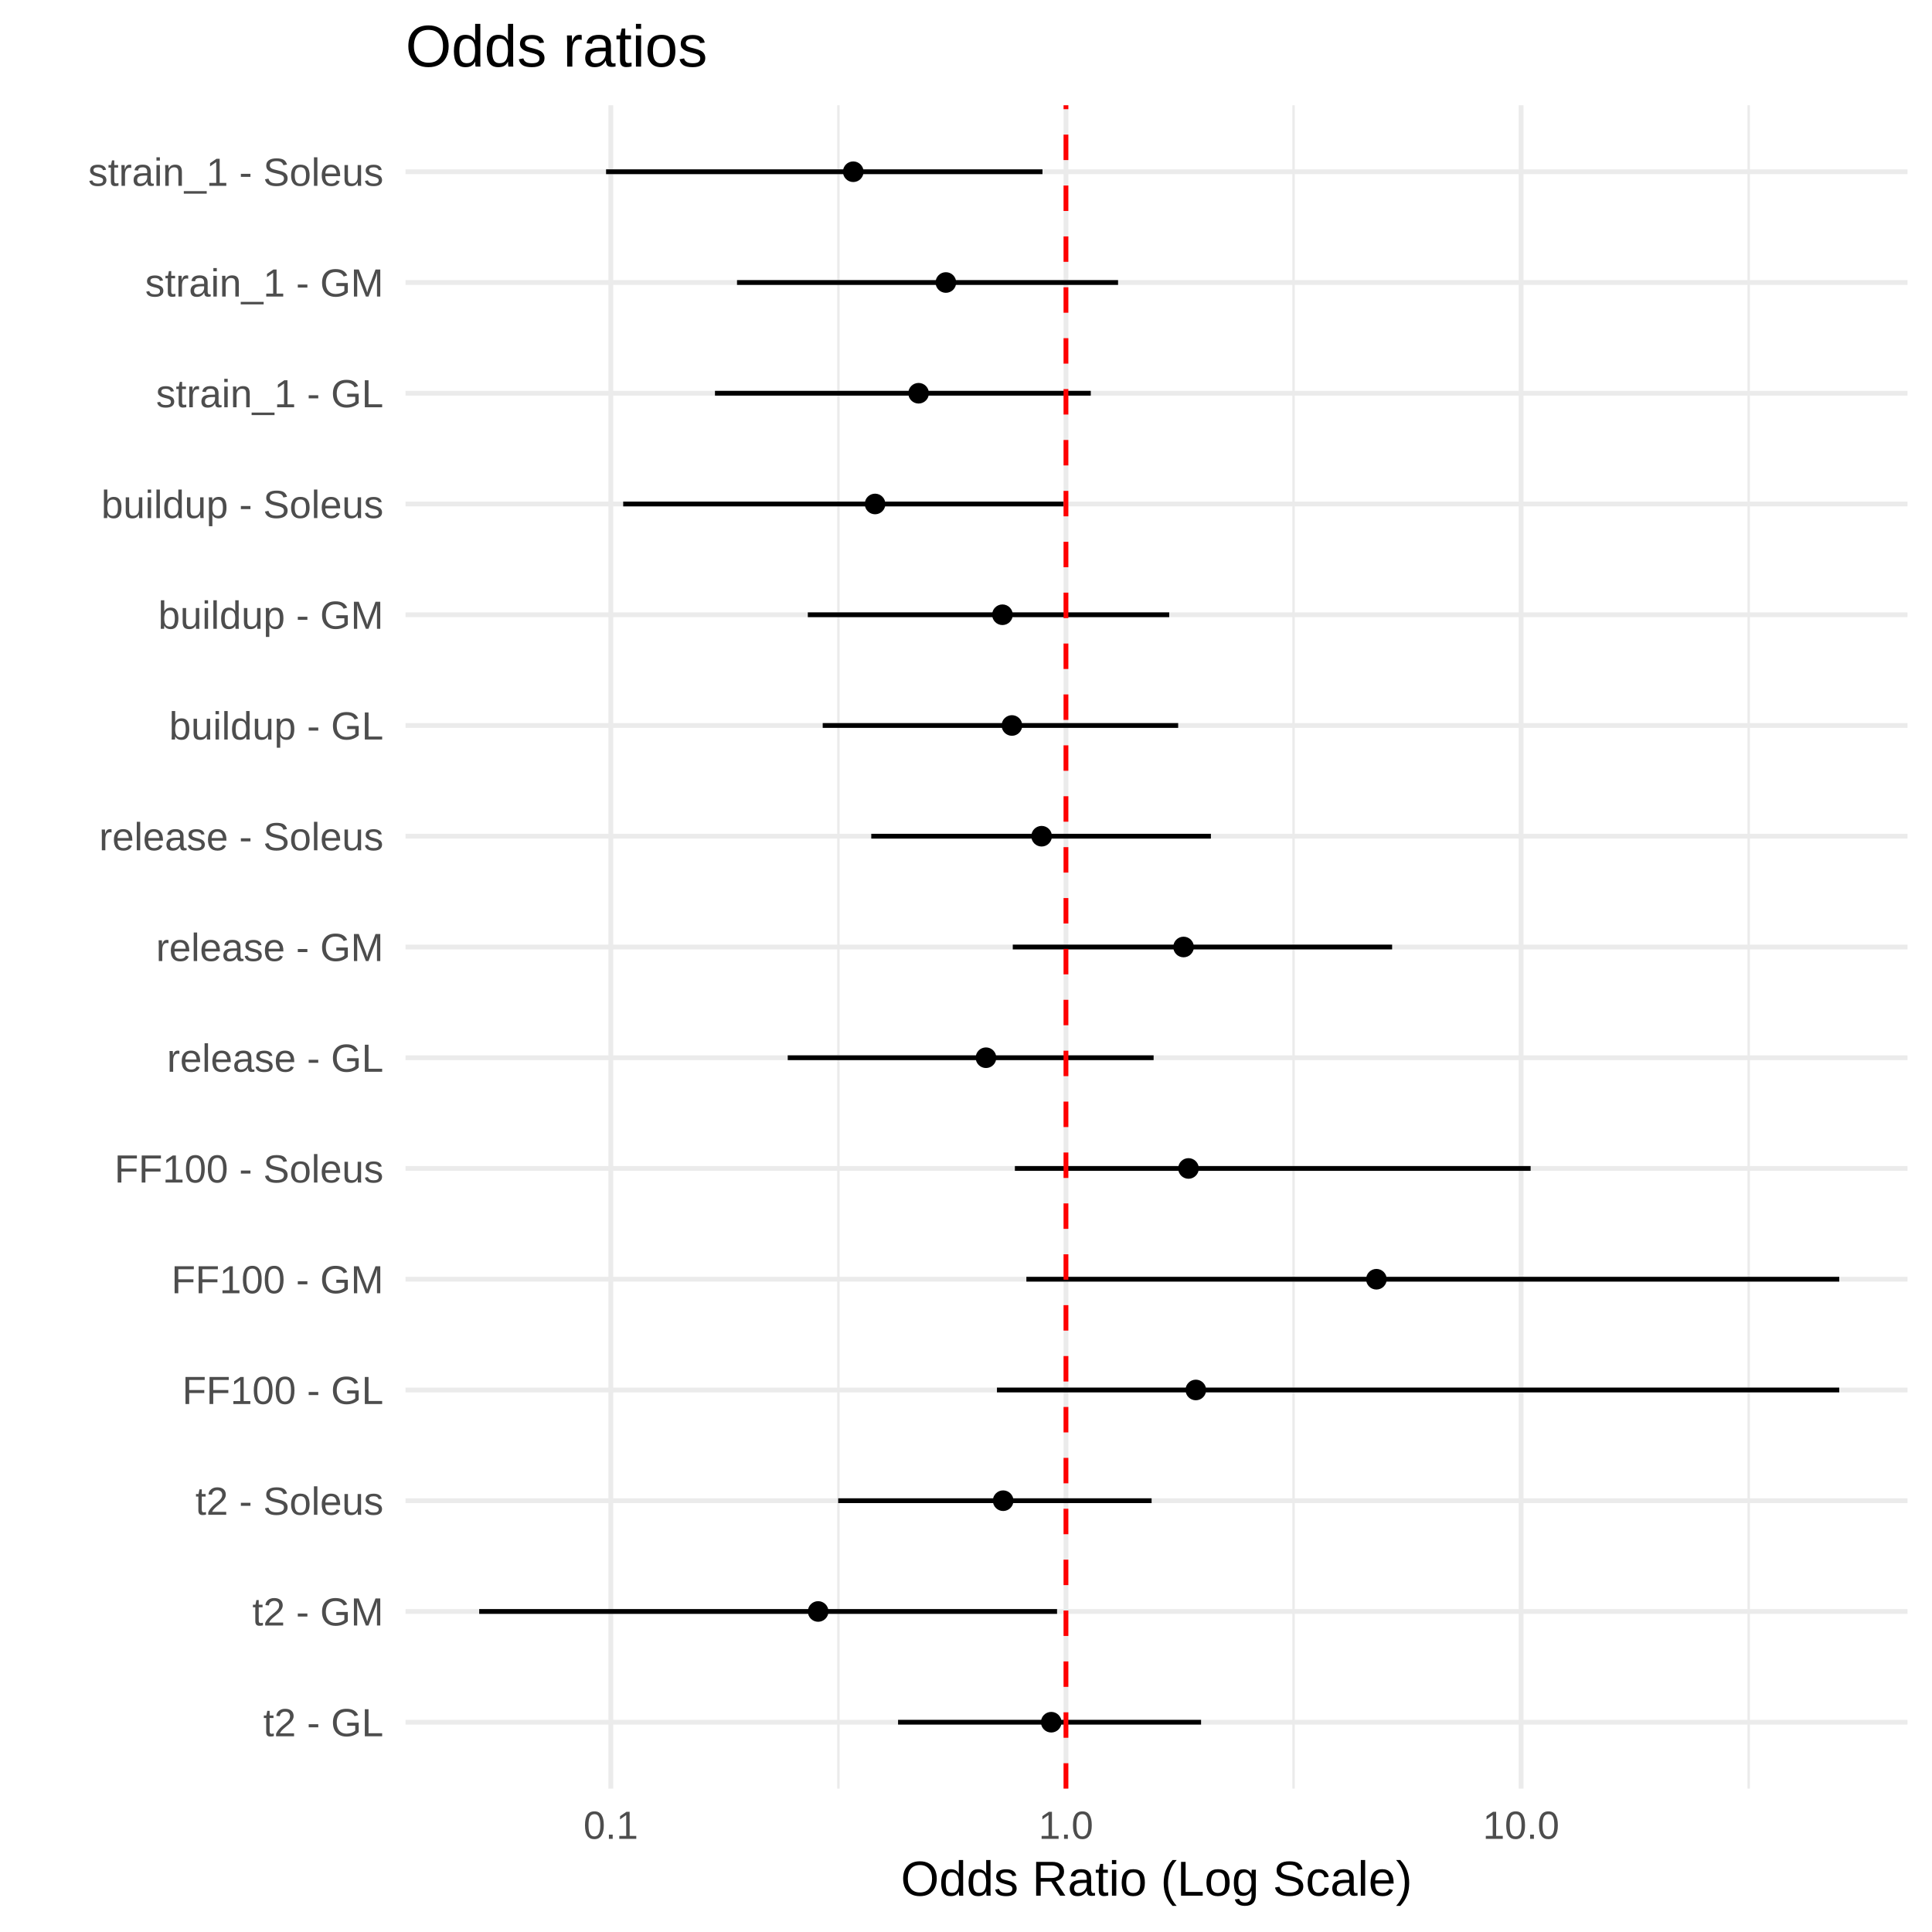
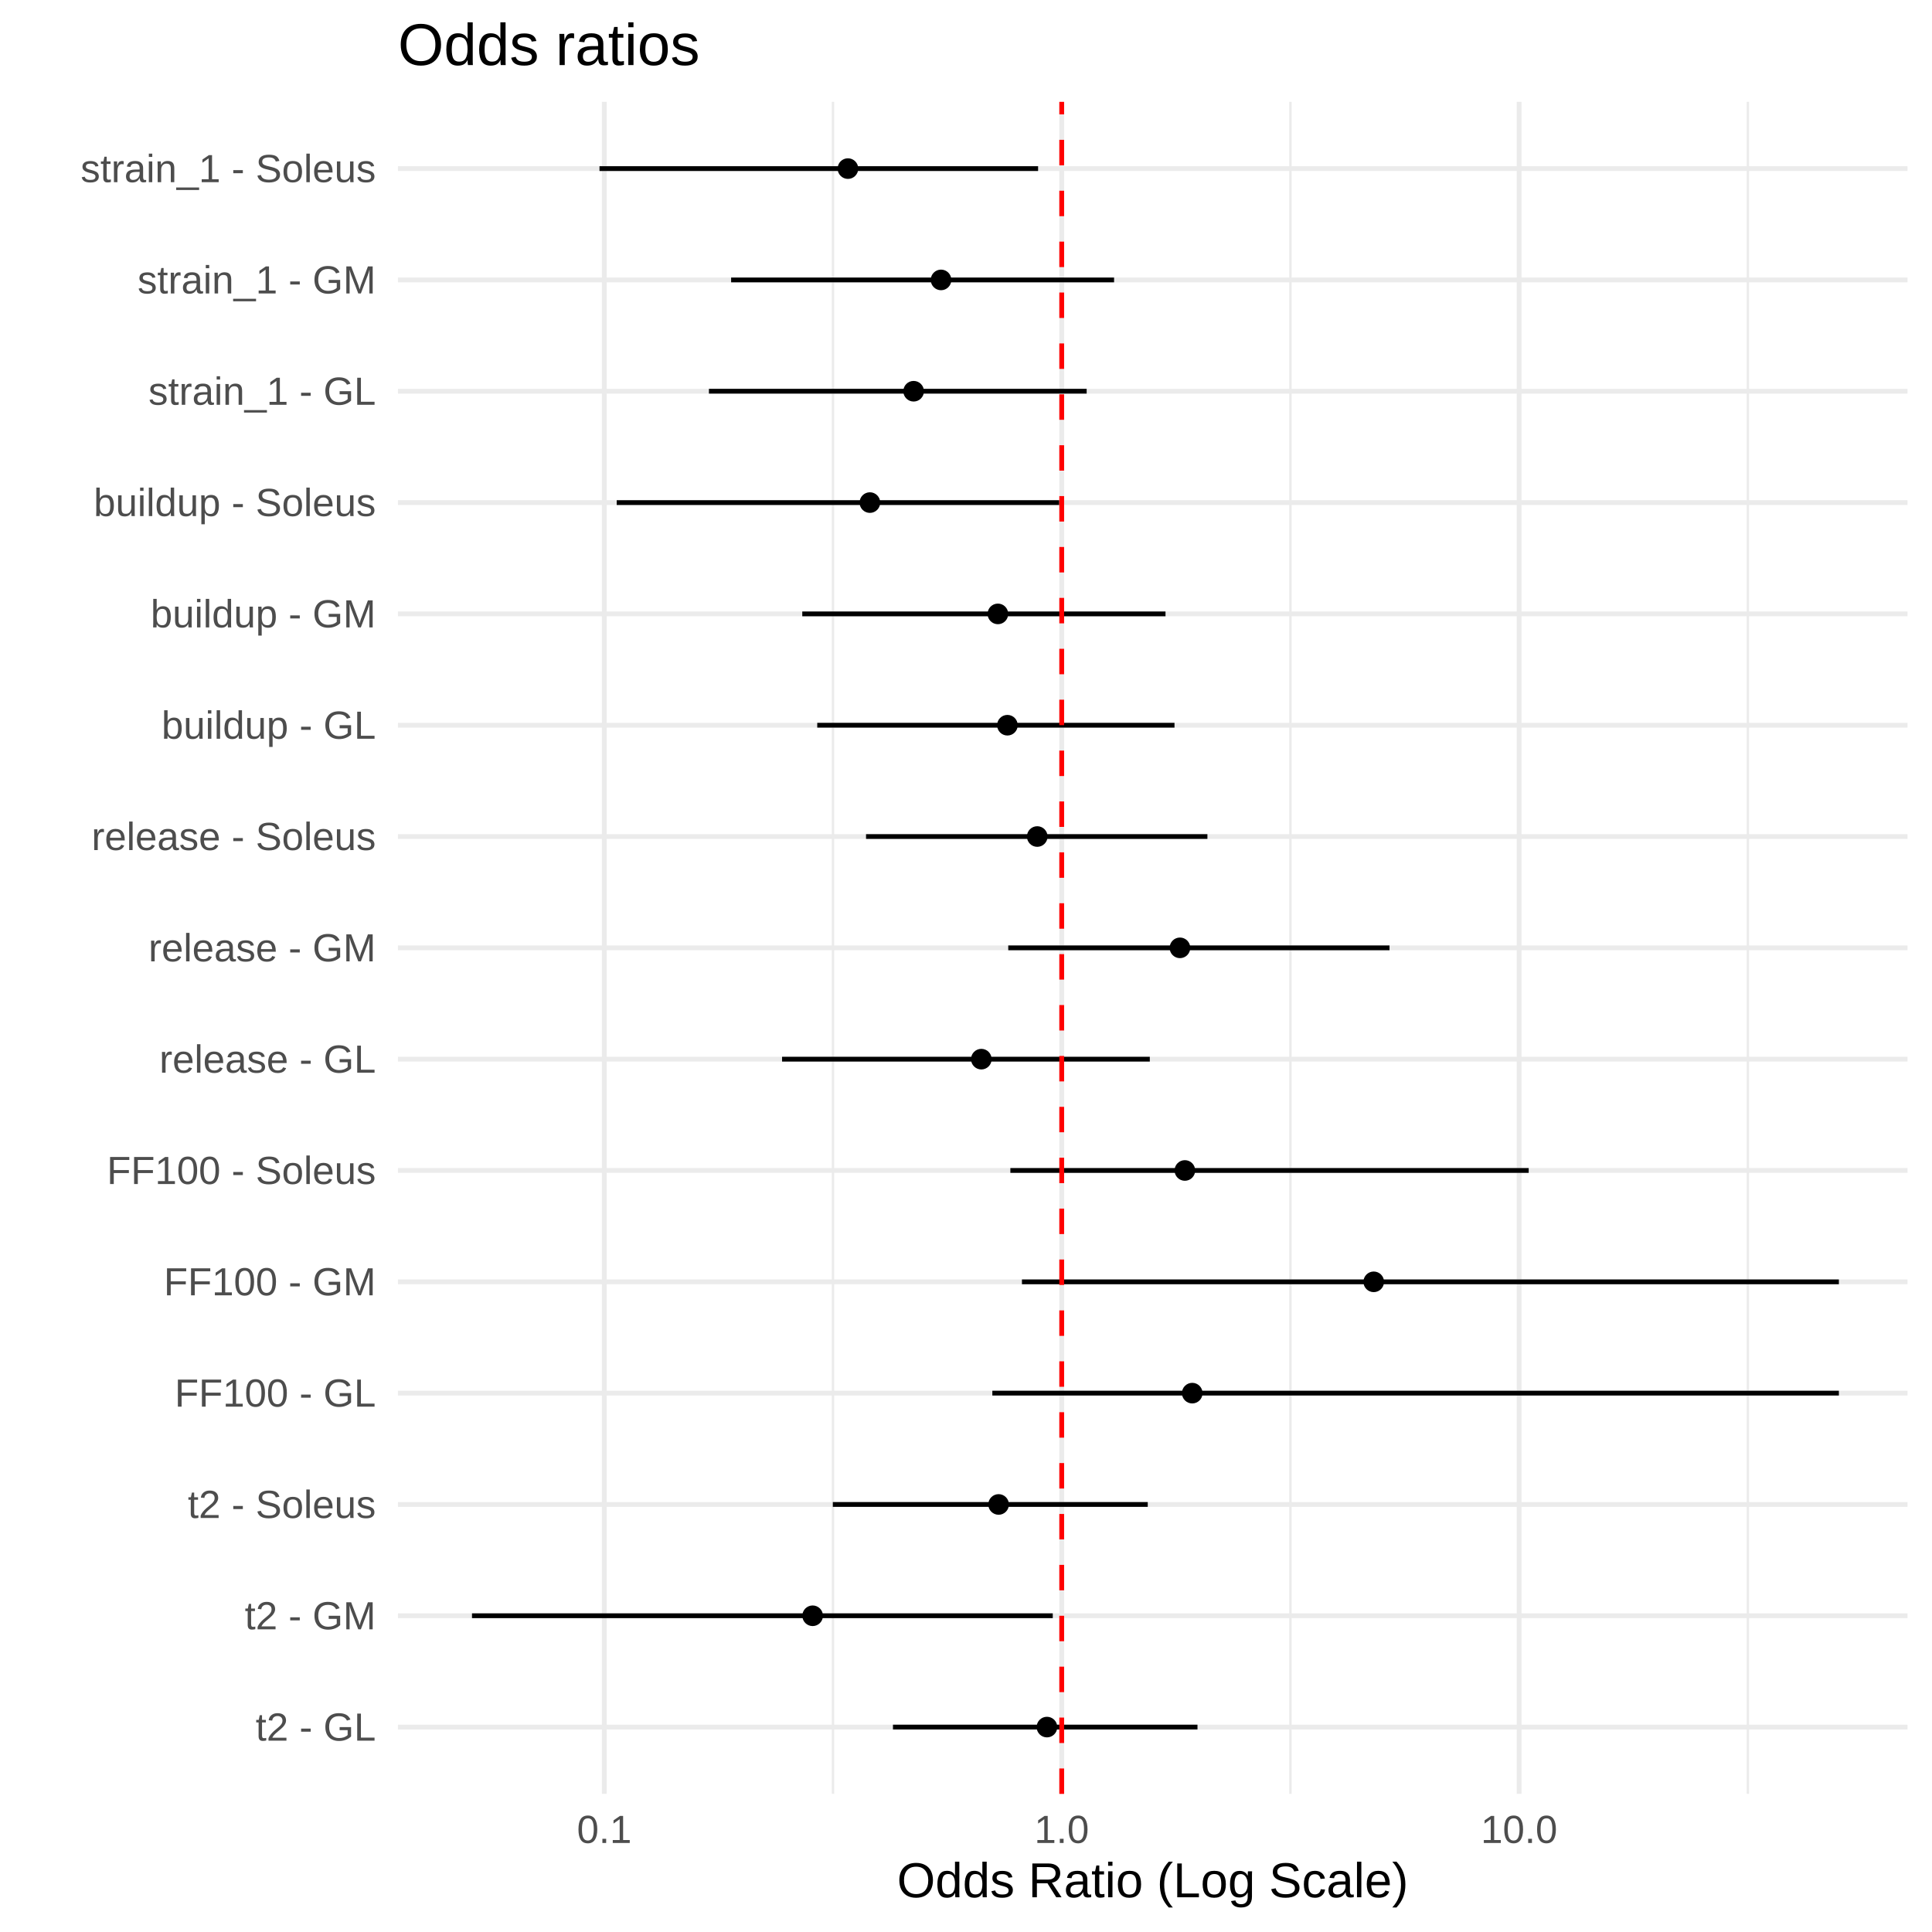
- <svg xmlns="http://www.w3.org/2000/svg" class="svglite" width="432.00pt" height="432.00pt" viewBox="0 0 432.00 432.00">
-   <defs>
-     <style type="text/css">
+ <svg xmlns="http://www.w3.org/2000/svg" width="432.00pt" height="432.00pt" viewBox="0 0 432.00 432.00">
+   <g class="svglite">
+     <defs>
+       <style type="text/css">
    .svglite line, .svglite polyline, .svglite polygon, .svglite path, .svglite rect, .svglite circle {
      fill: none;
      stroke: #000000;
      stroke-linecap: round;
      stroke-linejoin: round;
      stroke-miterlimit: 10.00;
    }
    .svglite text {
      white-space: pre;
    }
+     .svglite g.glyphgroup path {
+       fill: inherit;
+       stroke: none;
+     }
  </style>
-   </defs>
-   <rect width="100%" height="100%" style="stroke: none; fill: none;" />
-   <defs>
-     <clipPath id="cpMC4wMHw0MzIuMDB8MC4wMHw0MzIuMDA=">
-       <rect x="0.00" y="0.00" width="432.00" height="432.00" />
-     </clipPath>
-   </defs>
-   <g clip-path="url(#cpMC4wMHw0MzIuMDB8MC4wMHw0MzIuMDA=)">
+     </defs>
+     <rect width="100%" height="100%" style="stroke: none; fill: none;" />
+     <defs>
+       <clipPath id="cpMC4wMHw0MzIuMDB8MC4wMHw0MzIuMDA=">
+         <rect x="0.00" y="0.00" width="432.00" height="432.00" />
+       </clipPath>
+     </defs>
+     <g clip-path="url(#cpMC4wMHw0MzIuMDB8MC4wMHw0MzIuMDA=)">
</g>
-   <defs>
-     <clipPath id="cpOTAuNjh8NDI2LjUyfDIzLjU0fDM5OS45NQ==">
-       <rect x="90.68" y="23.54" width="335.84" height="376.40" />
-     </clipPath>
-   </defs>
-   <g clip-path="url(#cpOTAuNjh8NDI2LjUyfDIzLjU0fDM5OS45NQ==)">
-     <polyline points="187.47,399.95 187.47,23.54 " style="stroke-width: 0.53; stroke: #EBEBEB; stroke-linecap: butt;" />
-     <polyline points="289.24,399.95 289.24,23.54 " style="stroke-width: 0.53; stroke: #EBEBEB; stroke-linecap: butt;" />
-     <polyline points="391.01,399.95 391.01,23.54 " style="stroke-width: 0.53; stroke: #EBEBEB; stroke-linecap: butt;" />
-     <polyline points="90.68,385.09 426.52,385.09 " style="stroke-width: 1.07; stroke: #EBEBEB; stroke-linecap: butt;" />
-     <polyline points="90.68,360.33 426.52,360.33 " style="stroke-width: 1.07; stroke: #EBEBEB; stroke-linecap: butt;" />
-     <polyline points="90.68,335.56 426.52,335.56 " style="stroke-width: 1.07; stroke: #EBEBEB; stroke-linecap: butt;" />
-     <polyline points="90.68,310.80 426.52,310.80 " style="stroke-width: 1.07; stroke: #EBEBEB; stroke-linecap: butt;" />
-     <polyline points="90.68,286.04 426.52,286.04 " style="stroke-width: 1.07; stroke: #EBEBEB; stroke-linecap: butt;" />
-     <polyline points="90.68,261.27 426.52,261.27 " style="stroke-width: 1.07; stroke: #EBEBEB; stroke-linecap: butt;" />
-     <polyline points="90.68,236.51 426.52,236.51 " style="stroke-width: 1.07; stroke: #EBEBEB; stroke-linecap: butt;" />
-     <polyline points="90.68,211.75 426.52,211.75 " style="stroke-width: 1.07; stroke: #EBEBEB; stroke-linecap: butt;" />
-     <polyline points="90.68,186.98 426.52,186.98 " style="stroke-width: 1.07; stroke: #EBEBEB; stroke-linecap: butt;" />
-     <polyline points="90.68,162.22 426.52,162.22 " style="stroke-width: 1.07; stroke: #EBEBEB; stroke-linecap: butt;" />
-     <polyline points="90.68,137.46 426.52,137.46 " style="stroke-width: 1.07; stroke: #EBEBEB; stroke-linecap: butt;" />
-     <polyline points="90.68,112.69 426.52,112.69 " style="stroke-width: 1.07; stroke: #EBEBEB; stroke-linecap: butt;" />
-     <polyline points="90.68,87.93 426.52,87.93 " style="stroke-width: 1.07; stroke: #EBEBEB; stroke-linecap: butt;" />
-     <polyline points="90.68,63.17 426.52,63.17 " style="stroke-width: 1.07; stroke: #EBEBEB; stroke-linecap: butt;" />
-     <polyline points="90.68,38.40 426.52,38.40 " style="stroke-width: 1.07; stroke: #EBEBEB; stroke-linecap: butt;" />
-     <polyline points="136.58,399.95 136.58,23.54 " style="stroke-width: 1.07; stroke: #EBEBEB; stroke-linecap: butt;" />
-     <polyline points="238.35,399.95 238.35,23.54 " style="stroke-width: 1.07; stroke: #EBEBEB; stroke-linecap: butt;" />
-     <polyline points="340.12,399.95 340.12,23.54 " style="stroke-width: 1.07; stroke: #EBEBEB; stroke-linecap: butt;" />
-     <circle cx="190.79" cy="38.40" r="1.95" style="stroke-width: 0.71; fill: #000000;" />
-     <circle cx="211.50" cy="63.17" r="1.95" style="stroke-width: 0.71; fill: #000000;" />
-     <circle cx="205.40" cy="87.93" r="1.95" style="stroke-width: 0.71; fill: #000000;" />
-     <circle cx="195.67" cy="112.69" r="1.95" style="stroke-width: 0.71; fill: #000000;" />
-     <circle cx="224.15" cy="137.46" r="1.95" style="stroke-width: 0.71; fill: #000000;" />
-     <circle cx="226.27" cy="162.22" r="1.95" style="stroke-width: 0.71; fill: #000000;" />
-     <circle cx="232.91" cy="186.98" r="1.95" style="stroke-width: 0.71; fill: #000000;" />
-     <circle cx="264.65" cy="211.75" r="1.95" style="stroke-width: 0.71; fill: #000000;" />
-     <circle cx="220.47" cy="236.51" r="1.95" style="stroke-width: 0.71; fill: #000000;" />
-     <circle cx="265.75" cy="261.27" r="1.95" style="stroke-width: 0.71; fill: #000000;" />
-     <circle cx="307.77" cy="286.04" r="1.95" style="stroke-width: 0.71; fill: #000000;" />
-     <circle cx="267.39" cy="310.80" r="1.95" style="stroke-width: 0.71; fill: #000000;" />
-     <circle cx="224.31" cy="335.56" r="1.95" style="stroke-width: 0.71; fill: #000000;" />
-     <circle cx="182.94" cy="360.33" r="1.95" style="stroke-width: 0.71; fill: #000000;" />
-     <circle cx="235.06" cy="385.09" r="1.95" style="stroke-width: 0.71; fill: #000000;" />
-     <line x1="135.52" y1="38.40" x2="233.10" y2="38.40" style="stroke-width: 1.07; stroke-linecap: butt;" />
-     <line x1="164.80" y1="63.17" x2="250.00" y2="63.17" style="stroke-width: 1.07; stroke-linecap: butt;" />
-     <line x1="159.87" y1="87.93" x2="243.90" y2="87.93" style="stroke-width: 1.07; stroke-linecap: butt;" />
-     <line x1="139.35" y1="112.69" x2="237.81" y2="112.69" style="stroke-width: 1.07; stroke-linecap: butt;" />
-     <line x1="180.63" y1="137.46" x2="261.44" y2="137.46" style="stroke-width: 1.07; stroke-linecap: butt;" />
-     <line x1="183.96" y1="162.22" x2="263.44" y2="162.22" style="stroke-width: 1.07; stroke-linecap: butt;" />
-     <line x1="194.82" y1="186.98" x2="270.76" y2="186.98" style="stroke-width: 1.07; stroke-linecap: butt;" />
-     <line x1="226.46" y1="211.75" x2="311.28" y2="211.75" style="stroke-width: 1.07; stroke-linecap: butt;" />
-     <line x1="176.14" y1="236.51" x2="257.95" y2="236.51" style="stroke-width: 1.07; stroke-linecap: butt;" />
-     <line x1="226.93" y1="261.27" x2="342.25" y2="261.27" style="stroke-width: 1.07; stroke-linecap: butt;" />
-     <line x1="229.50" y1="286.04" x2="411.26" y2="286.04" style="stroke-width: 1.07; stroke-linecap: butt;" />
-     <line x1="222.92" y1="310.80" x2="411.26" y2="310.80" style="stroke-width: 1.07; stroke-linecap: butt;" />
-     <line x1="187.42" y1="335.56" x2="257.50" y2="335.56" style="stroke-width: 1.07; stroke-linecap: butt;" />
-     <line x1="107.15" y1="360.33" x2="236.36" y2="360.33" style="stroke-width: 1.07; stroke-linecap: butt;" />
-     <line x1="200.81" y1="385.09" x2="268.56" y2="385.09" style="stroke-width: 1.07; stroke-linecap: butt;" />
-     <line x1="238.35" y1="399.95" x2="238.35" y2="23.54" style="stroke-width: 1.07; stroke: #FF0000; stroke-dasharray: 5.69,5.69; stroke-linecap: butt;" />
-   </g>
-   <g clip-path="url(#cpMC4wMHw0MzIuMDB8MC4wMHw0MzIuMDA=)">
-     <text x="85.75" y="388.23" text-anchor="end" style="font-size: 8.80px;fill: #4D4D4D; font-family: &quot;Arial&quot;;" textLength="26.63px" lengthAdjust="spacingAndGlyphs">t2 - GL</text>
-     <text x="85.75" y="363.47" text-anchor="end" style="font-size: 8.80px;fill: #4D4D4D; font-family: &quot;Arial&quot;;" textLength="30.00px" lengthAdjust="spacingAndGlyphs">t2 - GM</text>
-     <text x="85.75" y="338.71" text-anchor="end" style="font-size: 8.80px;fill: #4D4D4D; font-family: &quot;Arial&quot;;" textLength="42.65px" lengthAdjust="spacingAndGlyphs">t2 - Soleus</text>
-     <text x="85.75" y="313.94" text-anchor="end" style="font-size: 8.80px;fill: #4D4D4D; font-family: &quot;Arial&quot;;" textLength="42.65px" lengthAdjust="spacingAndGlyphs">FF100 - GL</text>
-     <text x="85.75" y="289.18" text-anchor="end" style="font-size: 8.80px;fill: #4D4D4D; font-family: &quot;Arial&quot;;" textLength="46.02px" lengthAdjust="spacingAndGlyphs">FF100 - GM</text>
-     <text x="85.75" y="264.42" text-anchor="end" style="font-size: 8.80px;fill: #4D4D4D; font-family: &quot;Arial&quot;;" textLength="58.67px" lengthAdjust="spacingAndGlyphs">FF100 - Soleus</text>
-     <text x="85.75" y="239.65" text-anchor="end" style="font-size: 8.80px;fill: #4D4D4D; font-family: &quot;Arial&quot;;" textLength="48.35px" lengthAdjust="spacingAndGlyphs">release - GL</text>
-     <text x="85.75" y="214.89" text-anchor="end" style="font-size: 8.80px;fill: #4D4D4D; font-family: &quot;Arial&quot;;" textLength="51.72px" lengthAdjust="spacingAndGlyphs">release - GM</text>
-     <text x="85.75" y="190.13" text-anchor="end" style="font-size: 8.80px;fill: #4D4D4D; font-family: &quot;Arial&quot;;" textLength="64.37px" lengthAdjust="spacingAndGlyphs">release - Soleus</text>
-     <text x="85.75" y="165.36" text-anchor="end" style="font-size: 8.80px;fill: #4D4D4D; font-family: &quot;Arial&quot;;" textLength="50.05px" lengthAdjust="spacingAndGlyphs">buildup - GL</text>
-     <text x="85.75" y="140.60" text-anchor="end" style="font-size: 8.80px;fill: #4D4D4D; font-family: &quot;Arial&quot;;" textLength="53.42px" lengthAdjust="spacingAndGlyphs">buildup - GM</text>
-     <text x="85.75" y="115.84" text-anchor="end" style="font-size: 8.80px;fill: #4D4D4D; font-family: &quot;Arial&quot;;" textLength="66.07px" lengthAdjust="spacingAndGlyphs">buildup - Soleus</text>
-     <text x="85.75" y="91.07" text-anchor="end" style="font-size: 8.80px;fill: #4D4D4D; font-family: &quot;Arial&quot;;" textLength="51.01px" lengthAdjust="spacingAndGlyphs">strain_1 - GL</text>
-     <text x="85.75" y="66.31" text-anchor="end" style="font-size: 8.80px;fill: #4D4D4D; font-family: &quot;Arial&quot;;" textLength="54.38px" lengthAdjust="spacingAndGlyphs">strain_1 - GM</text>
-     <text x="85.75" y="41.55" text-anchor="end" style="font-size: 8.80px;fill: #4D4D4D; font-family: &quot;Arial&quot;;" textLength="67.03px" lengthAdjust="spacingAndGlyphs">strain_1 - Soleus</text>
-     <text x="136.58" y="411.17" text-anchor="middle" style="font-size: 8.80px;fill: #4D4D4D; font-family: &quot;Arial&quot;;" textLength="12.42px" lengthAdjust="spacingAndGlyphs">0.1</text>
-     <text x="238.35" y="411.17" text-anchor="middle" style="font-size: 8.80px;fill: #4D4D4D; font-family: &quot;Arial&quot;;" textLength="12.42px" lengthAdjust="spacingAndGlyphs">1.0</text>
-     <text x="340.12" y="411.17" text-anchor="middle" style="font-size: 8.80px;fill: #4D4D4D; font-family: &quot;Arial&quot;;" textLength="17.45px" lengthAdjust="spacingAndGlyphs">10.0</text>
-     <text x="258.60" y="423.88" text-anchor="middle" style="font-size: 11.00px; font-family: &quot;Arial&quot;;" textLength="114.76px" lengthAdjust="spacingAndGlyphs">Odds Ratio (Log Scale)</text>
-     <text x="90.68" y="14.90" style="font-size: 13.20px; font-family: &quot;Arial&quot;;" textLength="71.55px" lengthAdjust="spacingAndGlyphs">Odds ratios</text>
+     <defs>
+       <clipPath id="cpODguOTh8NDI2LjUyfDIyLjc3fDQwMS4xMg==">
+         <rect x="88.98" y="22.77" width="337.54" height="378.35" />
+       </clipPath>
+     </defs>
+     <g clip-path="url(#cpODguOTh8NDI2LjUyfDIyLjc3fDQwMS4xMg==)">
+       <polyline points="186.26,401.12 186.26,22.77 " style="stroke-width: 0.53; stroke: #EBEBEB; stroke-linecap: butt;" />
+       <polyline points="288.54,401.12 288.54,22.77 " style="stroke-width: 0.53; stroke: #EBEBEB; stroke-linecap: butt;" />
+       <polyline points="390.83,401.12 390.83,22.77 " style="stroke-width: 0.53; stroke: #EBEBEB; stroke-linecap: butt;" />
+       <polyline points="88.98,386.18 426.52,386.18 " style="stroke-width: 1.07; stroke: #EBEBEB; stroke-linecap: butt;" />
+       <polyline points="88.98,361.29 426.52,361.29 " style="stroke-width: 1.07; stroke: #EBEBEB; stroke-linecap: butt;" />
+       <polyline points="88.98,336.40 426.52,336.40 " style="stroke-width: 1.07; stroke: #EBEBEB; stroke-linecap: butt;" />
+       <polyline points="88.98,311.51 426.52,311.51 " style="stroke-width: 1.07; stroke: #EBEBEB; stroke-linecap: butt;" />
+       <polyline points="88.98,286.62 426.52,286.62 " style="stroke-width: 1.07; stroke: #EBEBEB; stroke-linecap: butt;" />
+       <polyline points="88.98,261.72 426.52,261.72 " style="stroke-width: 1.07; stroke: #EBEBEB; stroke-linecap: butt;" />
+       <polyline points="88.98,236.83 426.52,236.83 " style="stroke-width: 1.07; stroke: #EBEBEB; stroke-linecap: butt;" />
+       <polyline points="88.98,211.94 426.52,211.94 " style="stroke-width: 1.07; stroke: #EBEBEB; stroke-linecap: butt;" />
+       <polyline points="88.98,187.05 426.52,187.05 " style="stroke-width: 1.07; stroke: #EBEBEB; stroke-linecap: butt;" />
+       <polyline points="88.98,162.16 426.52,162.16 " style="stroke-width: 1.07; stroke: #EBEBEB; stroke-linecap: butt;" />
+       <polyline points="88.98,137.27 426.52,137.27 " style="stroke-width: 1.07; stroke: #EBEBEB; stroke-linecap: butt;" />
+       <polyline points="88.98,112.38 426.52,112.38 " style="stroke-width: 1.07; stroke: #EBEBEB; stroke-linecap: butt;" />
+       <polyline points="88.98,87.48 426.52,87.48 " style="stroke-width: 1.07; stroke: #EBEBEB; stroke-linecap: butt;" />
+       <polyline points="88.98,62.59 426.52,62.59 " style="stroke-width: 1.07; stroke: #EBEBEB; stroke-linecap: butt;" />
+       <polyline points="88.98,37.70 426.52,37.70 " style="stroke-width: 1.07; stroke: #EBEBEB; stroke-linecap: butt;" />
+       <polyline points="135.12,401.12 135.12,22.77 " style="stroke-width: 1.07; stroke: #EBEBEB; stroke-linecap: butt;" />
+       <polyline points="237.40,401.12 237.40,22.77 " style="stroke-width: 1.07; stroke: #EBEBEB; stroke-linecap: butt;" />
+       <polyline points="339.68,401.12 339.68,22.77 " style="stroke-width: 1.07; stroke: #EBEBEB; stroke-linecap: butt;" />
+       <circle cx="189.60" cy="37.70" r="1.95" style="stroke-width: 0.71; fill: #000000;" />
+       <circle cx="210.42" cy="62.59" r="1.95" style="stroke-width: 0.71; fill: #000000;" />
+       <circle cx="204.29" cy="87.48" r="1.95" style="stroke-width: 0.71; fill: #000000;" />
+       <circle cx="194.51" cy="112.38" r="1.95" style="stroke-width: 0.71; fill: #000000;" />
+       <circle cx="223.13" cy="137.27" r="1.95" style="stroke-width: 0.71; fill: #000000;" />
+       <circle cx="225.26" cy="162.16" r="1.95" style="stroke-width: 0.71; fill: #000000;" />
+       <circle cx="231.93" cy="187.05" r="1.95" style="stroke-width: 0.71; fill: #000000;" />
+       <circle cx="263.84" cy="211.94" r="1.95" style="stroke-width: 0.71; fill: #000000;" />
+       <circle cx="219.43" cy="236.83" r="1.95" style="stroke-width: 0.71; fill: #000000;" />
+       <circle cx="264.94" cy="261.72" r="1.95" style="stroke-width: 0.71; fill: #000000;" />
+       <circle cx="307.17" cy="286.62" r="1.95" style="stroke-width: 0.71; fill: #000000;" />
+       <circle cx="266.59" cy="311.51" r="1.95" style="stroke-width: 0.71; fill: #000000;" />
+       <circle cx="223.29" cy="336.40" r="1.95" style="stroke-width: 0.71; fill: #000000;" />
+       <circle cx="181.71" cy="361.29" r="1.95" style="stroke-width: 0.71; fill: #000000;" />
+       <circle cx="234.10" cy="386.18" r="1.95" style="stroke-width: 0.71; fill: #000000;" />
+       <line x1="134.05" y1="37.70" x2="232.12" y2="37.70" style="stroke-width: 1.07; stroke-linecap: butt;" />
+       <line x1="163.48" y1="62.59" x2="249.11" y2="62.59" style="stroke-width: 1.07; stroke-linecap: butt;" />
+       <line x1="158.52" y1="87.48" x2="242.98" y2="87.48" style="stroke-width: 1.07; stroke-linecap: butt;" />
+       <line x1="137.90" y1="112.38" x2="236.85" y2="112.38" style="stroke-width: 1.07; stroke-linecap: butt;" />
+       <line x1="179.39" y1="137.27" x2="260.61" y2="137.27" style="stroke-width: 1.07; stroke-linecap: butt;" />
+       <line x1="182.74" y1="162.16" x2="262.62" y2="162.16" style="stroke-width: 1.07; stroke-linecap: butt;" />
+       <line x1="193.65" y1="187.05" x2="269.98" y2="187.05" style="stroke-width: 1.07; stroke-linecap: butt;" />
+       <line x1="225.45" y1="211.94" x2="310.70" y2="211.94" style="stroke-width: 1.07; stroke-linecap: butt;" />
+       <line x1="174.87" y1="236.83" x2="257.10" y2="236.83" style="stroke-width: 1.07; stroke-linecap: butt;" />
+       <line x1="225.92" y1="261.72" x2="341.82" y2="261.72" style="stroke-width: 1.07; stroke-linecap: butt;" />
+       <line x1="228.51" y1="286.62" x2="411.18" y2="286.62" style="stroke-width: 1.07; stroke-linecap: butt;" />
+       <line x1="221.89" y1="311.51" x2="411.18" y2="311.51" style="stroke-width: 1.07; stroke-linecap: butt;" />
+       <line x1="186.22" y1="336.40" x2="256.64" y2="336.40" style="stroke-width: 1.07; stroke-linecap: butt;" />
+       <line x1="105.54" y1="361.29" x2="235.40" y2="361.29" style="stroke-width: 1.07; stroke-linecap: butt;" />
+       <line x1="199.67" y1="386.18" x2="267.76" y2="386.18" style="stroke-width: 1.07; stroke-linecap: butt;" />
+       <line x1="237.40" y1="401.12" x2="237.40" y2="22.77" style="stroke-width: 1.07; stroke: #FF0000; stroke-dasharray: 5.69,5.69; stroke-linecap: butt;" />
+     </g>
+     <g clip-path="url(#cpMC4wMHw0MzIuMDB8MC4wMHw0MzIuMDA=)">
+       <text x="84.05" y="389.21" text-anchor="end" style="font-size: 8.80px;fill: #4D4D4D; font-family: &quot;Liberation Sans&quot;;" textLength="26.86px" lengthAdjust="spacingAndGlyphs">t2 - GL</text>
+       <text x="84.05" y="364.32" text-anchor="end" style="font-size: 8.80px;fill: #4D4D4D; font-family: &quot;Liberation Sans&quot;;" textLength="29.30px" lengthAdjust="spacingAndGlyphs">t2 - GM</text>
+       <text x="84.05" y="339.43" text-anchor="end" style="font-size: 8.80px;fill: #4D4D4D; font-family: &quot;Liberation Sans&quot;;" textLength="42.03px" lengthAdjust="spacingAndGlyphs">t2 - Soleus</text>
+       <text x="84.05" y="314.53" text-anchor="end" style="font-size: 8.80px;fill: #4D4D4D; font-family: &quot;Liberation Sans&quot;;" textLength="44.95px" lengthAdjust="spacingAndGlyphs">FF100 - GL</text>
+       <text x="84.05" y="289.64" text-anchor="end" style="font-size: 8.80px;fill: #4D4D4D; font-family: &quot;Liberation Sans&quot;;" textLength="47.39px" lengthAdjust="spacingAndGlyphs">FF100 - GM</text>
+       <text x="84.05" y="264.75" text-anchor="end" style="font-size: 8.80px;fill: #4D4D4D; font-family: &quot;Liberation Sans&quot;;" textLength="60.12px" lengthAdjust="spacingAndGlyphs">FF100 - Soleus</text>
+       <text x="84.05" y="239.86" text-anchor="end" style="font-size: 8.80px;fill: #4D4D4D; font-family: &quot;Liberation Sans&quot;;" textLength="48.38px" lengthAdjust="spacingAndGlyphs">release - GL</text>
+       <text x="84.05" y="214.97" text-anchor="end" style="font-size: 8.80px;fill: #4D4D4D; font-family: &quot;Liberation Sans&quot;;" textLength="50.81px" lengthAdjust="spacingAndGlyphs">release - GM</text>
+       <text x="84.05" y="190.08" text-anchor="end" style="font-size: 8.80px;fill: #4D4D4D; font-family: &quot;Liberation Sans&quot;;" textLength="63.55px" lengthAdjust="spacingAndGlyphs">release - Soleus</text>
+       <text x="84.05" y="165.19" text-anchor="end" style="font-size: 8.80px;fill: #4D4D4D; font-family: &quot;Liberation Sans&quot;;" textLength="47.89px" lengthAdjust="spacingAndGlyphs">buildup - GL</text>
+       <text x="84.05" y="140.29" text-anchor="end" style="font-size: 8.80px;fill: #4D4D4D; font-family: &quot;Liberation Sans&quot;;" textLength="50.33px" lengthAdjust="spacingAndGlyphs">buildup - GM</text>
+       <text x="84.05" y="115.40" text-anchor="end" style="font-size: 8.80px;fill: #4D4D4D; font-family: &quot;Liberation Sans&quot;;" textLength="63.06px" lengthAdjust="spacingAndGlyphs">buildup - Soleus</text>
+       <text x="84.05" y="90.51" text-anchor="end" style="font-size: 8.80px;fill: #4D4D4D; font-family: &quot;Liberation Sans&quot;;" textLength="50.81px" lengthAdjust="spacingAndGlyphs">strain_1 - GL</text>
+       <text x="84.05" y="65.62" text-anchor="end" style="font-size: 8.80px;fill: #4D4D4D; font-family: &quot;Liberation Sans&quot;;" textLength="53.25px" lengthAdjust="spacingAndGlyphs">strain_1 - GM</text>
+       <text x="84.05" y="40.73" text-anchor="end" style="font-size: 8.80px;fill: #4D4D4D; font-family: &quot;Liberation Sans&quot;;" textLength="65.98px" lengthAdjust="spacingAndGlyphs">strain_1 - Soleus</text>
+       <text x="135.12" y="412.10" text-anchor="middle" style="font-size: 8.80px;fill: #4D4D4D; font-family: &quot;Liberation Sans&quot;;" textLength="12.22px" lengthAdjust="spacingAndGlyphs">0.1</text>
+       <text x="237.40" y="412.10" text-anchor="middle" style="font-size: 8.80px;fill: #4D4D4D; font-family: &quot;Liberation Sans&quot;;" textLength="12.22px" lengthAdjust="spacingAndGlyphs">1.0</text>
+       <text x="339.68" y="412.10" text-anchor="middle" style="font-size: 8.80px;fill: #4D4D4D; font-family: &quot;Liberation Sans&quot;;" textLength="17.11px" lengthAdjust="spacingAndGlyphs">10.0</text>
+       <text x="257.75" y="424.24" text-anchor="middle" style="font-size: 11.00px; font-family: &quot;Liberation Sans&quot;;" textLength="114.41px" lengthAdjust="spacingAndGlyphs">Odds Ratio (Log Scale)</text>
+       <text x="88.98" y="14.55" style="font-size: 13.20px; font-family: &quot;Liberation Sans&quot;;" textLength="67.39px" lengthAdjust="spacingAndGlyphs">Odds ratios</text>
+     </g>
  </g>
</svg>
